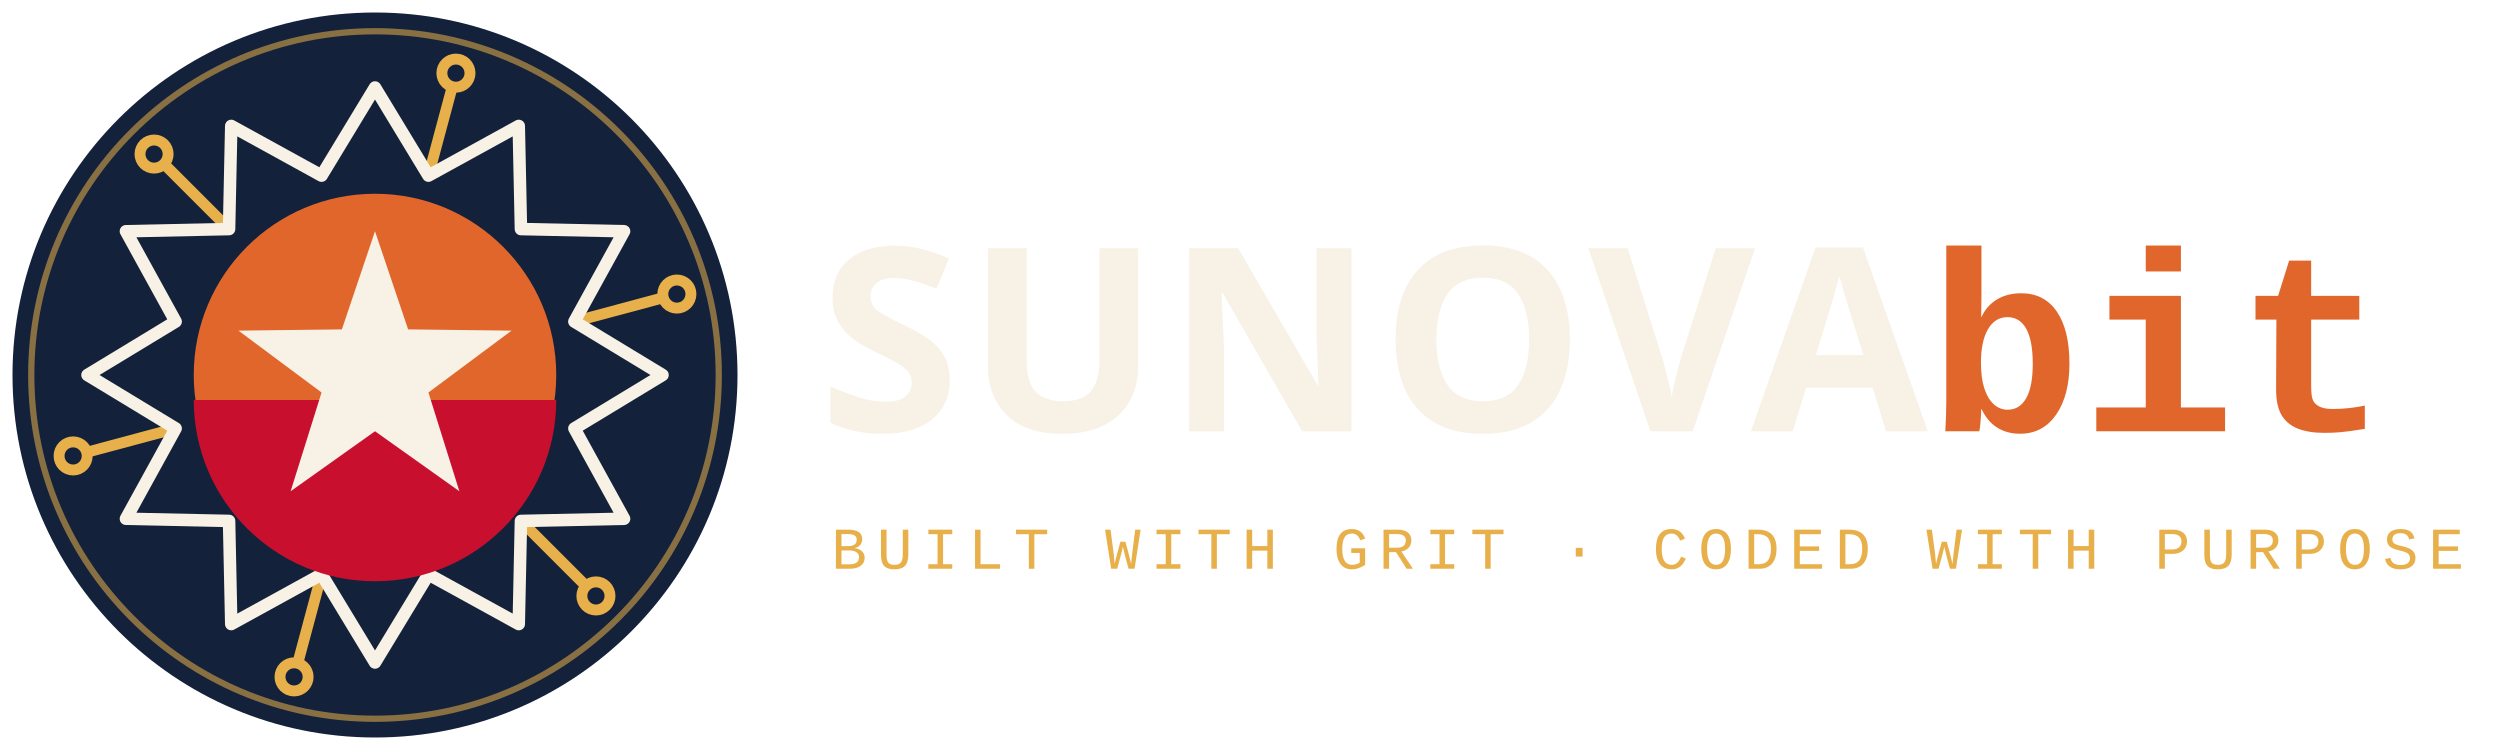
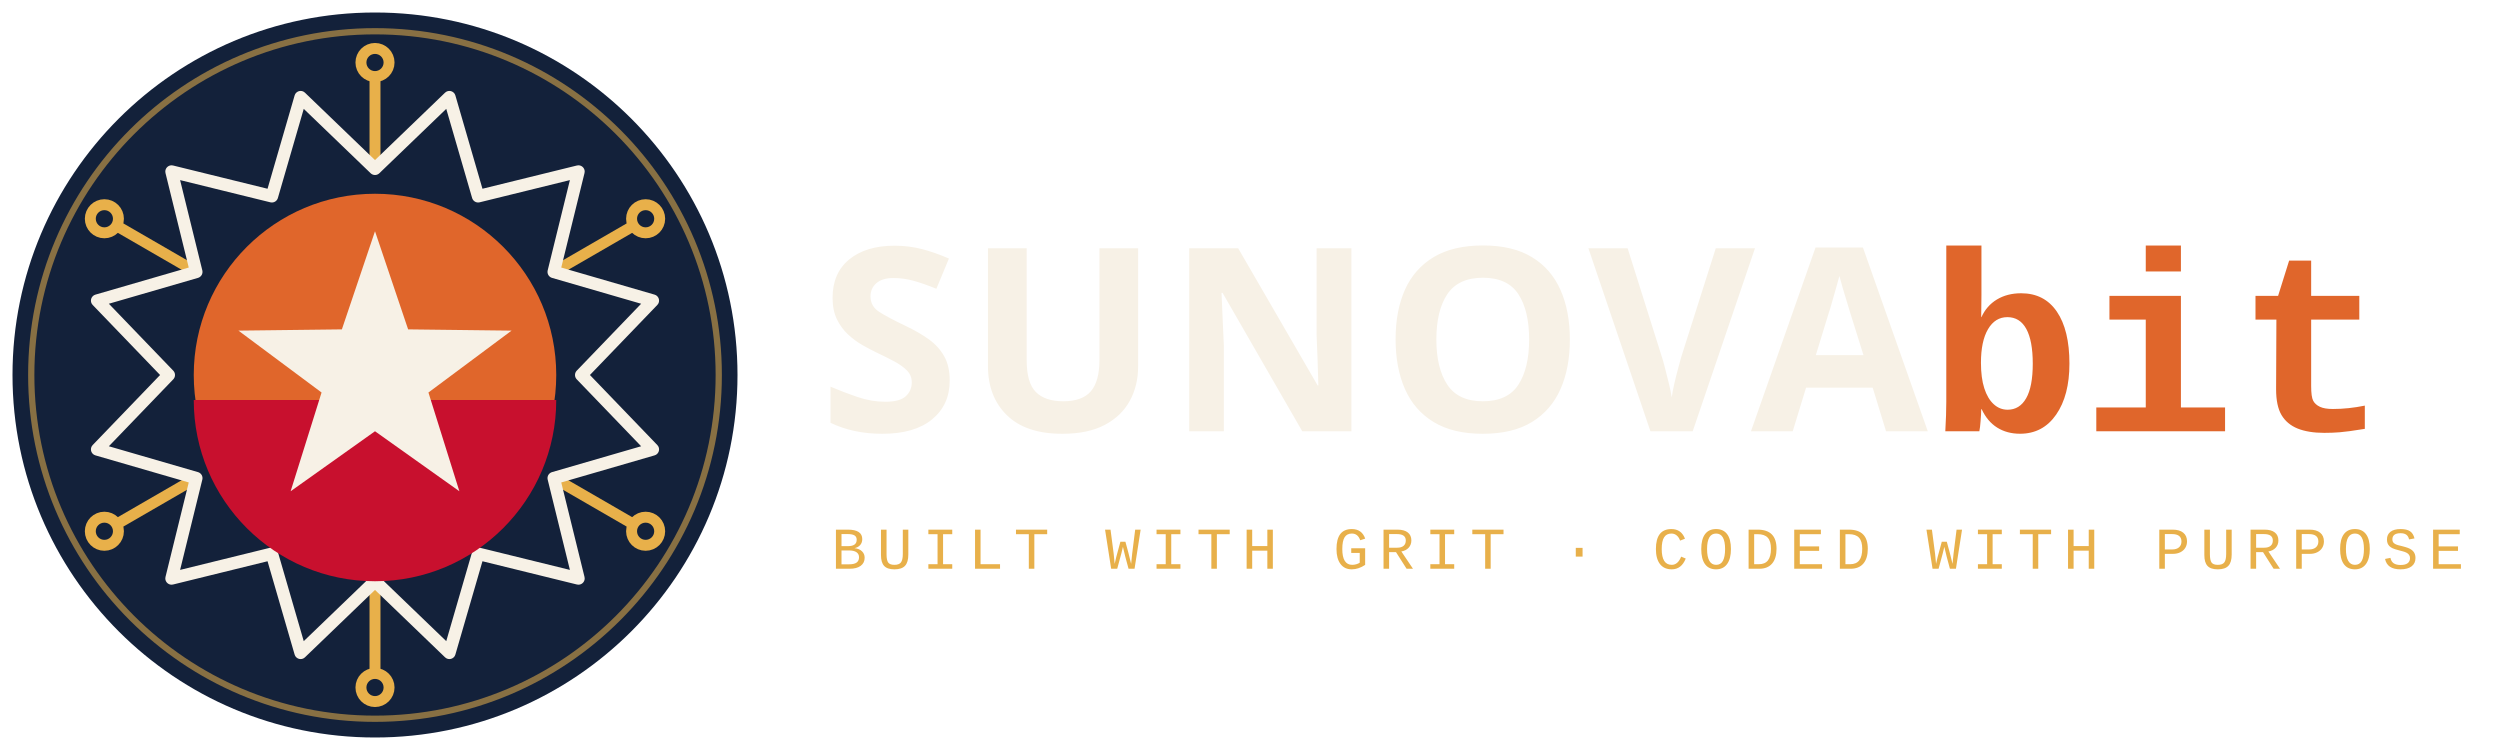
<svg xmlns="http://www.w3.org/2000/svg" viewBox="0 0 800 240" role="img" aria-label="Sunovabit logo">
  <circle cx="120" cy="120" r="116" fill="#13213a" />
  <circle cx="120" cy="120" r="110" fill="none" stroke="#e8b04a" stroke-width="2" opacity=".55" />
  <g stroke="#e8b04a" stroke-width="3.5" stroke-linecap="round">
-     <line x1="137.1" y1="56.2" x2="145.9" y2="23.4" />
-     <circle cx="145.9" cy="23.4" r="4.5" fill="#13213a" />
-     <line x1="183.8" y1="102.9" x2="216.6" y2="94.1" />
-     <circle cx="216.6" cy="94.1" r="4.5" fill="#13213a" />
-     <line x1="166.7" y1="166.7" x2="190.7" y2="190.7" />
-     <circle cx="190.7" cy="190.7" r="4.5" fill="#13213a" />
-     <line x1="102.9" y1="183.8" x2="94.1" y2="216.6" />
-     <circle cx="94.1" cy="216.6" r="4.5" fill="#13213a" />
-     <line x1="56.2" y1="137.1" x2="23.4" y2="145.9" />
-     <circle cx="23.4" cy="145.9" r="4.5" fill="#13213a" />
-     <line x1="73.3" y1="73.3" x2="49.3" y2="49.3" />
-     <circle cx="49.3" cy="49.3" r="4.5" fill="#13213a" />
+     <line x1="120.0" y1="54.0" x2="120.0" y2="20.0" />
+     <circle cx="120.0" cy="20.0" r="4.5" fill="#13213a" />
+     <line x1="177.2" y1="87.0" x2="206.6" y2="70.0" />
+     <circle cx="206.6" cy="70.0" r="4.5" fill="#13213a" />
+     <line x1="177.2" y1="153.0" x2="206.6" y2="170.0" />
+     <circle cx="206.6" cy="170.0" r="4.5" fill="#13213a" />
+     <line x1="120.0" y1="186.0" x2="120.0" y2="220.0" />
+     <circle cx="120.0" cy="220.0" r="4.5" fill="#13213a" />
+     <line x1="62.8" y1="153.0" x2="33.4" y2="170.0" />
+     <circle cx="33.4" cy="170.0" r="4.5" fill="#13213a" />
+     <line x1="62.8" y1="87.0" x2="33.4" y2="70.0" />
+     <circle cx="33.4" cy="70.0" r="4.5" fill="#13213a" />
  </g>
-   <polygon points="120.0,28.0 137.1,56.2 166.0,40.3 166.7,73.3 199.7,74.0 183.8,102.9 212.0,120.0 183.8,137.1 199.7,166.0 166.7,166.7 166.0,199.7 137.1,183.8 120.0,212.0 102.9,183.8 74.0,199.7 73.3,166.7 40.3,166.0 56.2,137.1 28.0,120.0 56.2,102.9 40.3,74.0 73.3,73.3 74.0,40.3 102.9,56.2" fill="none" stroke="#f7f1e6" stroke-width="4" stroke-linejoin="round" />
+   <polygon points="96.2,31.1 120.0,54.0 143.8,31.1 153.0,62.8 185.1,54.9 177.2,87.0 208.9,96.2 186.0,120.0 208.9,143.8 177.2,153.0 185.1,185.1 153.0,177.2 143.8,208.9 120.0,186.0 96.2,208.9 87.0,177.2 54.9,185.1 62.8,153.0 31.1,143.8 54.0,120.0 31.1,96.2 62.8,87.0 54.9,54.9 87.0,62.8" fill="none" stroke="#f7f1e6" stroke-width="4" stroke-linejoin="round" />
  <circle cx="120" cy="120" r="58" fill="#e0662b" />
  <path d="M62,128 A58,58 0 0 0 178,128 Z" fill="#c8102e" />
  <polygon points="120.0,74.0 130.6,105.4 163.7,105.8 137.1,125.6 147.0,157.2 120.0,138.0 93.0,157.2 102.9,125.6 76.3,105.8 109.4,105.4" fill="#f7f1e6" />
  <text x="262" y="138" font-family="'Archivo Black','Arial Black',Impact,sans-serif" font-size="82" font-weight="900" fill="#f7f1e6" letter-spacing="2">SUNOVA<tspan font-family="'JetBrains Mono','Courier New',monospace" font-weight="700" fill="#e0662b" letter-spacing="0">bit</tspan>
  </text>
  <text x="266" y="182" font-family="'JetBrains Mono','Courier New',monospace" font-size="19" fill="#e8b04a" letter-spacing="3.2">BUILT WITH GRIT · CODED WITH PURPOSE</text>
</svg>
